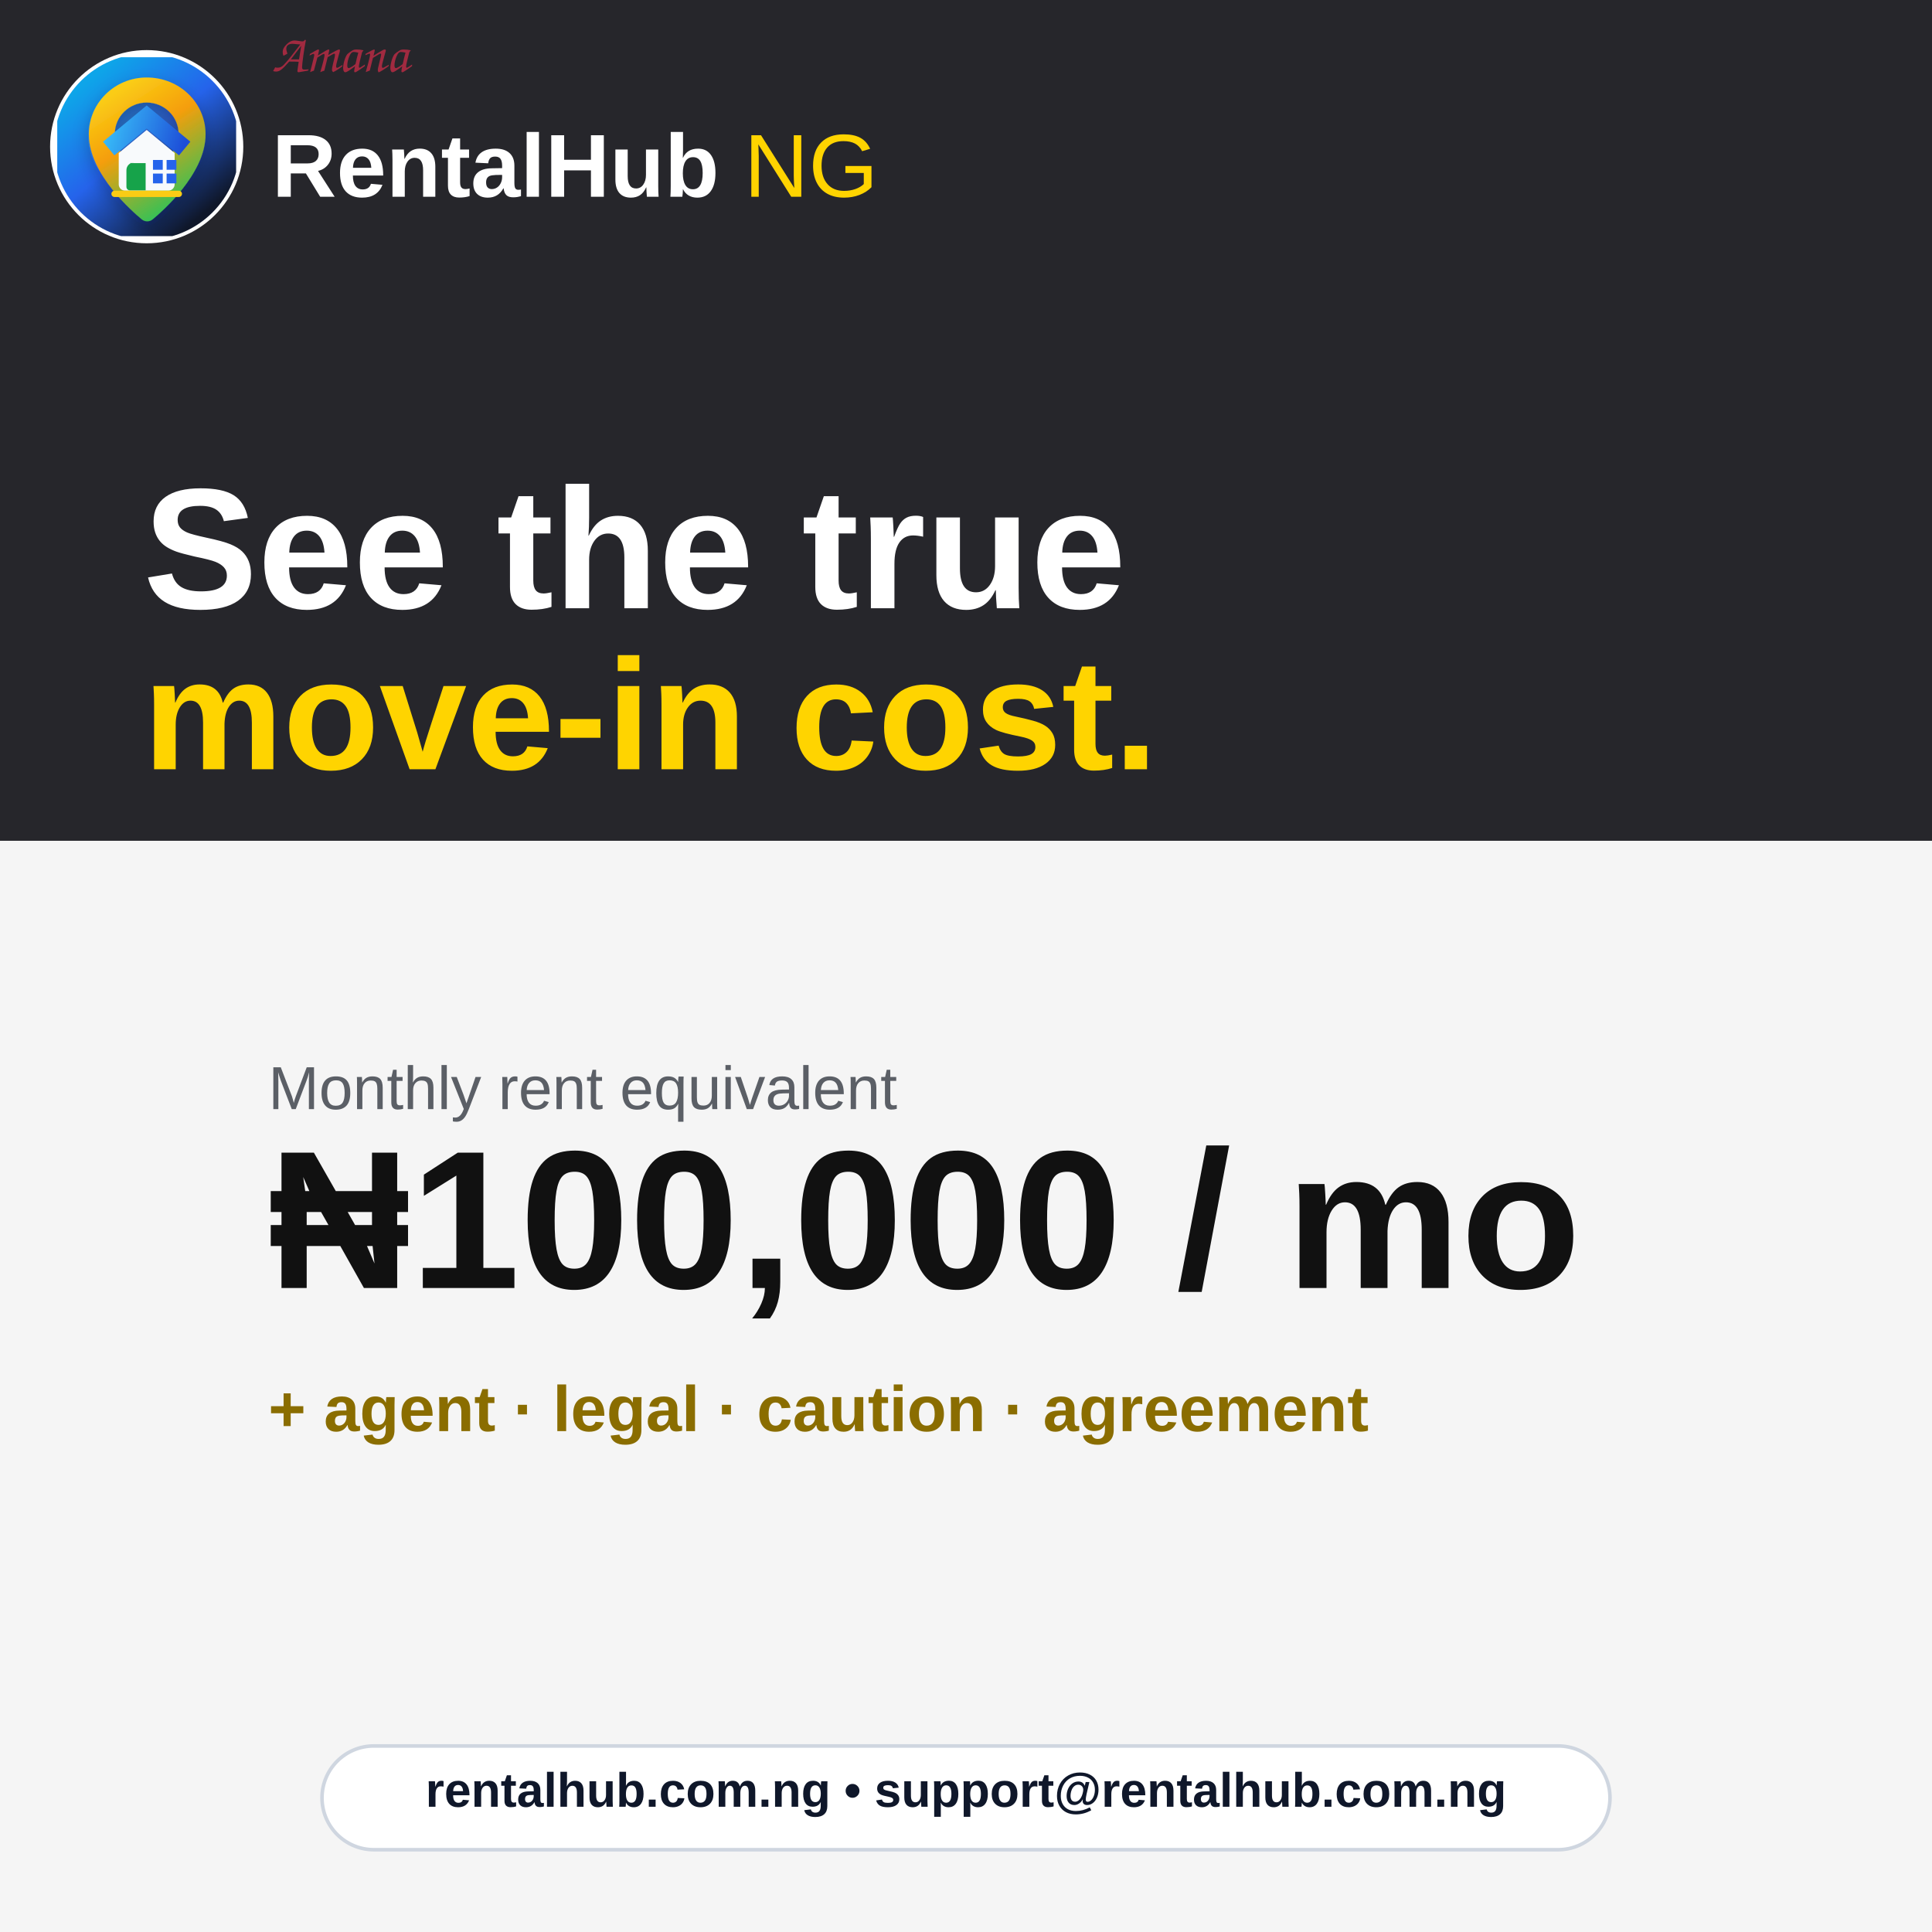
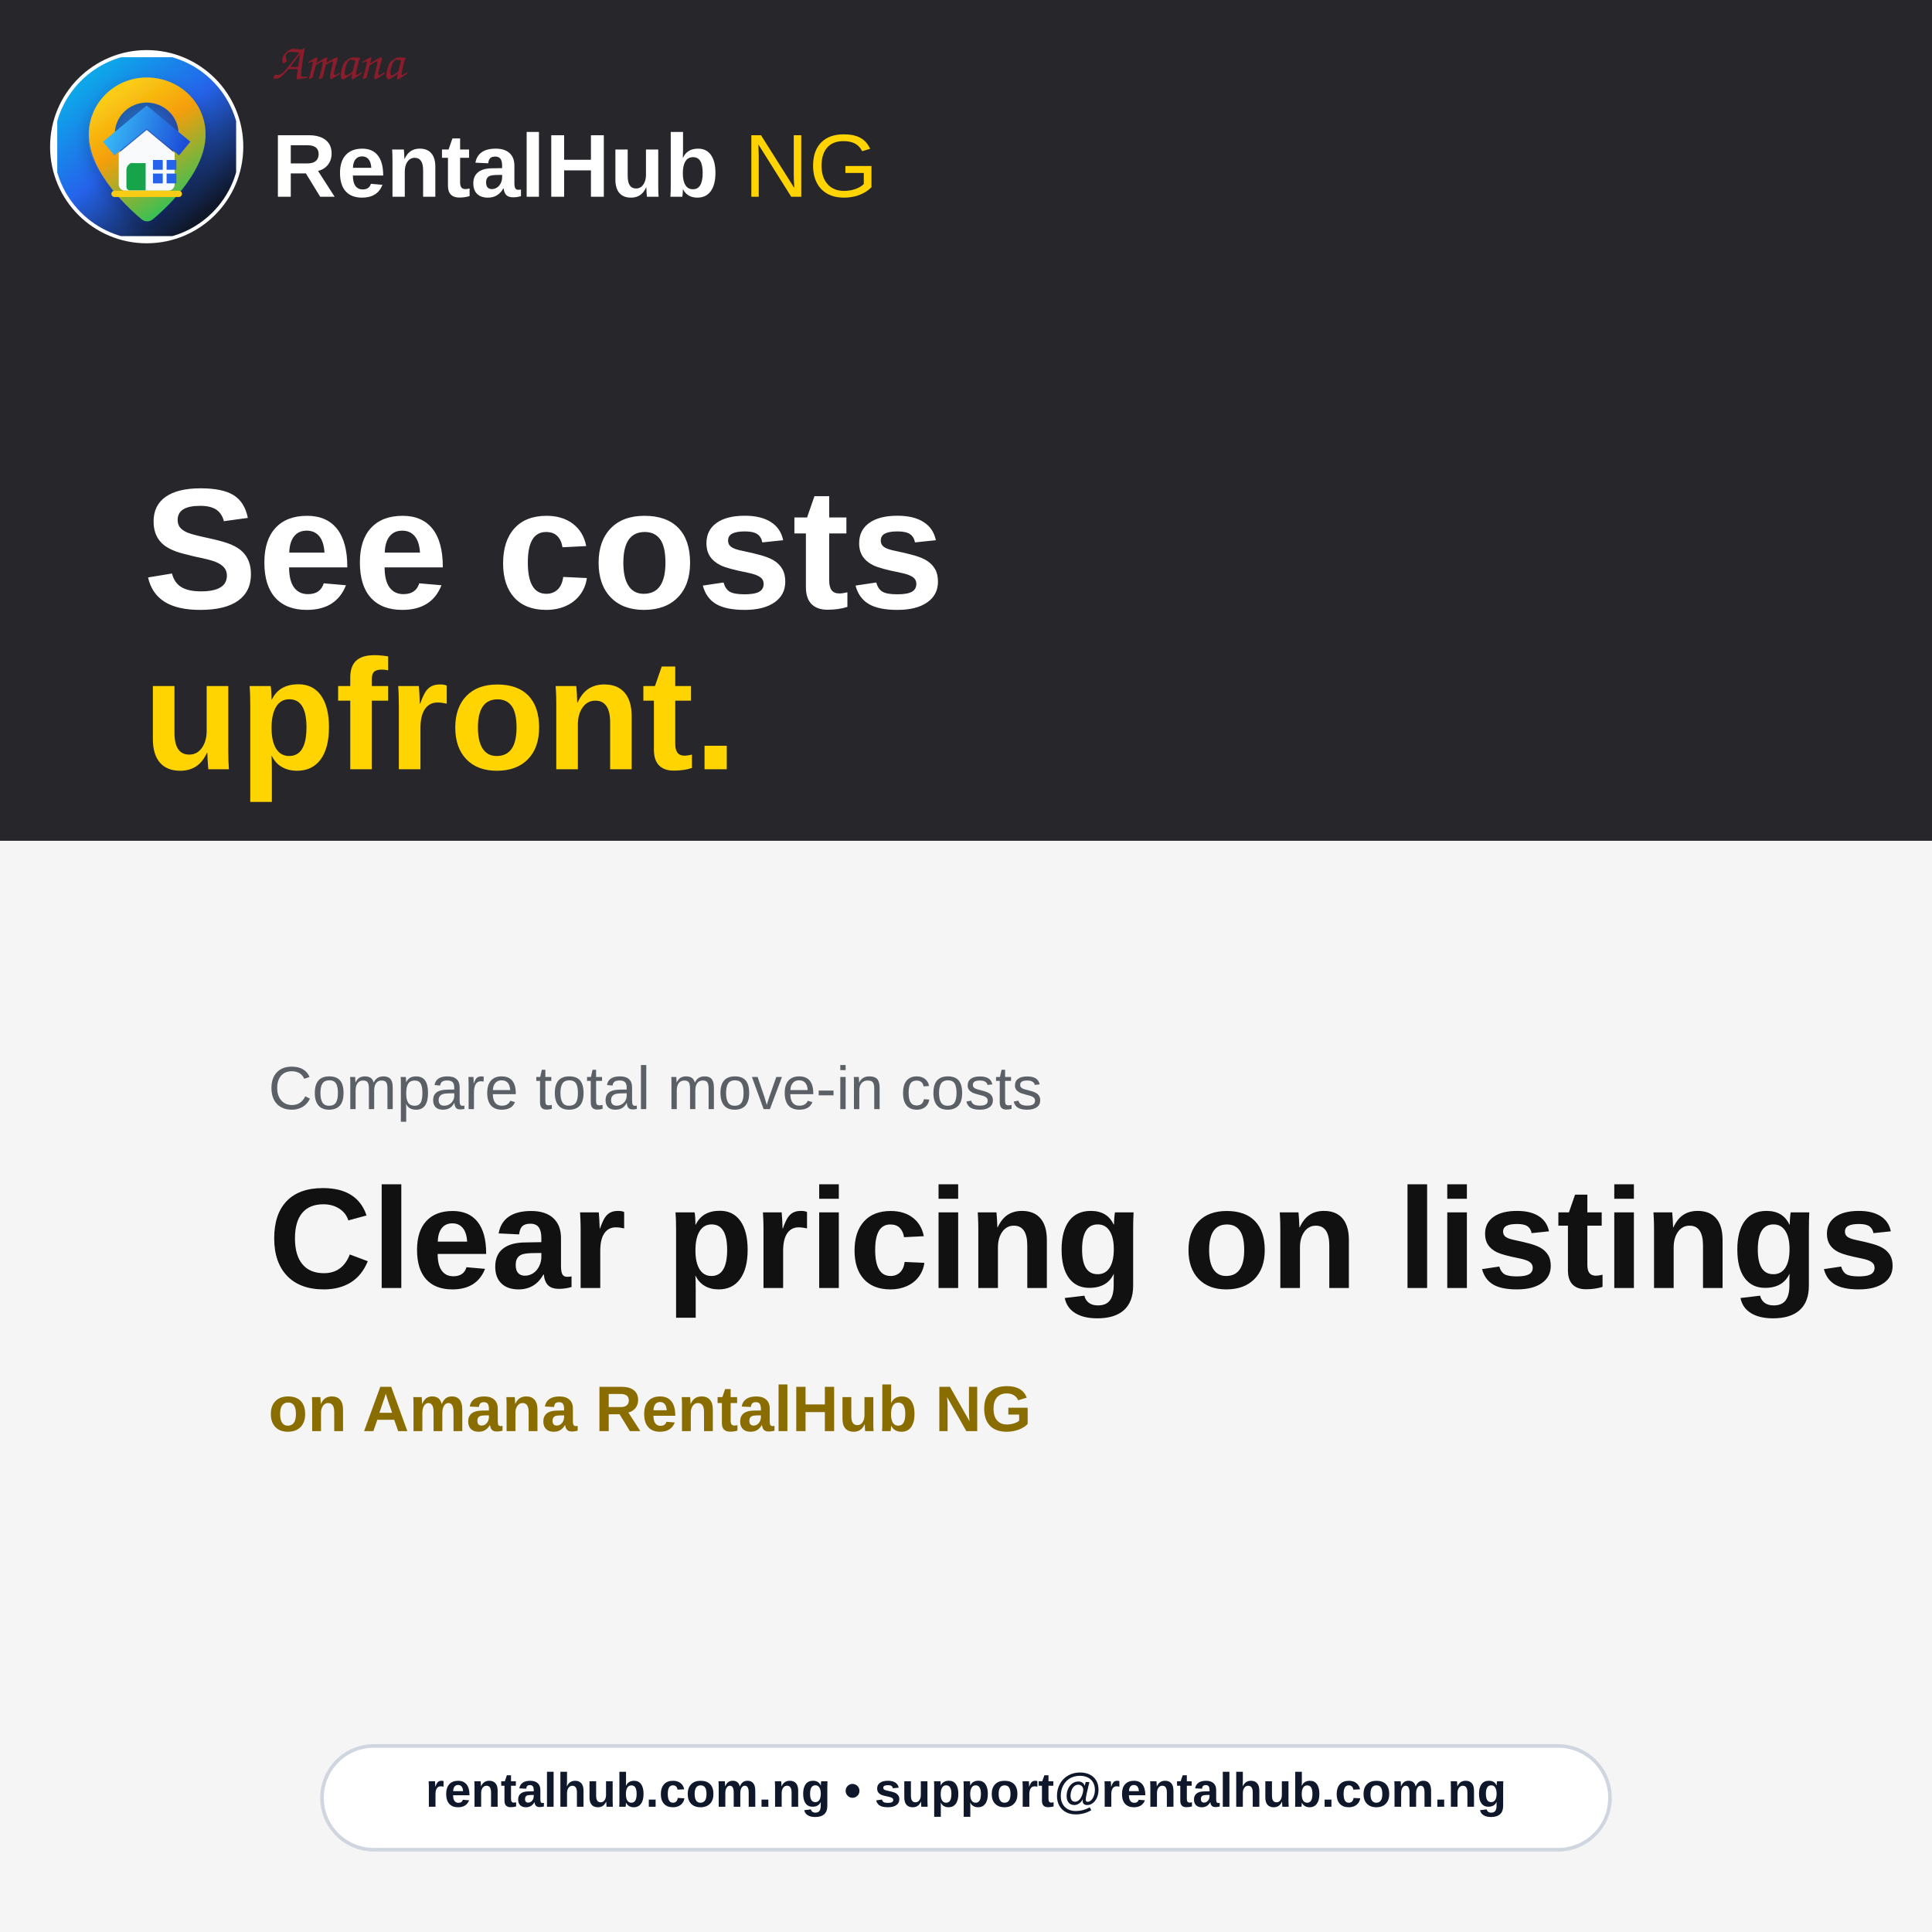
<svg xmlns="http://www.w3.org/2000/svg" width="1080" height="1080" viewBox="0 0 1080 1080" preserveAspectRatio="xMidYMid slice">
  <defs>
    <linearGradient id="sky" x1="96" x2="416" y1="62" y2="450" gradientUnits="userSpaceOnUse">
      <stop offset="0" stop-color="#0ea5e9" />
      <stop offset="0.46" stop-color="#2563eb" />
      <stop offset="1" stop-color="#0f172a" />
    </linearGradient>
    <linearGradient id="pin" x1="160" x2="372" y1="104" y2="430" gradientUnits="userSpaceOnUse">
      <stop offset="0" stop-color="#facc15" />
      <stop offset="0.38" stop-color="#f59e0b" />
      <stop offset="1" stop-color="#22c55e" />
    </linearGradient>
    <linearGradient id="roof" x1="148" x2="363" y1="180" y2="250" gradientUnits="userSpaceOnUse">
      <stop offset="0" stop-color="#38bdf8" />
      <stop offset="1" stop-color="#1d4ed8" />
    </linearGradient>
    <filter id="shadow" x="-25%" y="-20%" width="150%" height="160%">
      <feDropShadow dx="0" dy="20" stdDeviation="24" flood-color="#0f172a" flood-opacity="0.24" />
    </filter>
  </defs>
  <rect width="1080" height="1080" fill="#F5F5F5" />
  <rect height="470" width="1080" fill="#26262B" />
  <clipPath id="logoclip">
    <circle cx="82" cy="82" r="52" />
  </clipPath>
  <circle cx="82" cy="82" r="54" fill="#ffffff" />
  <g clip-path="url(#logoclip)">
    <g transform="translate(32, 32) scale(0.1953125)">
      <rect width="512" height="512" rx="112" fill="url(#sky)" />
      <circle cx="256" cy="226" r="168" fill="#ffffff" opacity="0.08" />
      <circle cx="256" cy="226" r="132" fill="#0f172a" opacity="0.2" />
      <path filter="url(#shadow)" d="M256 58c-91.4 0-165.5 72.7-165.5 162.4 0 115.4 128.2 224.2 151.4 243.6a24.5 24.5 0 0 0 31.2 0c23.2-19.4 151.4-128.2 151.4-243.6C424.5 130.7 350.4 58 256 58Zm0 250.8c-50.4 0-91.3-40.1-91.3-89.6S205.6 129.6 256 129.6s91.3 40.1 91.3 89.6-40.9 89.6-91.3 89.6Z" fill="url(#pin)" />
      <path d="M131 241.8 256 138l125 103.8-32.5 39.1L256 204.3l-92.5 76.6L131 241.8Z" fill="url(#roof)" />
      <path d="M176 274.2 256 208l80 66.2v89.6a18 18 0 0 1-18 18H194a18 18 0 0 1-18-18v-89.6Z" fill="#f8fafc" />
      <path d="M208 303h45v78h-45a10 10 0 0 1-10-10v-48a22 22 0 0 1 22-22Z" fill="#16a34a" />
      <path d="M274 294h28v28h-28v-28Zm39 0h28v28h-28v-28Zm-39 39h28v28h-28v-28Zm39 0h28v28h-28v-28Z" fill="#2563eb" />
      <path d="M164 391h184" stroke="#facc15" stroke-linecap="round" stroke-width="18" />
    </g>
  </g>
-   <text x="152" y="40" font-family="'Segoe Script', 'Brush Script MT', 'Lucida Handwriting', cursive" font-size="30" fill="#a12a40">Amana</text>
-   <text x="152" y="110" font-family="Arial, Helvetica, sans-serif" font-weight="800" font-size="50" fill="#FFFFFF">RentalHub <tspan font-weight="400" fill="#FFD400">NG</tspan>
-   </text>
-   <text x="80" y="340" font-family="Arial, Helvetica, sans-serif" font-weight="900" font-size="96" fill="#FFFFFF">See the true</text>
-   <text x="80" y="430" font-family="Arial, Helvetica, sans-serif" font-weight="900" font-size="88" fill="#FFD400">move-in cost.</text>
-   <text x="150" y="620" font-family="Arial, Helvetica, sans-serif" font-size="34" fill="#5b5f66">Monthly rent equivalent</text>
-   <text x="150" y="720" font-family="Arial, Helvetica, sans-serif" font-weight="800" font-size="110" fill="#111">₦100,000 / mo</text>
-   <text x="150" y="800" font-family="Arial, Helvetica, sans-serif" font-weight="600" font-size="36" fill="#8A6D00">+ agent · legal · caution · agreement</text>
+   <g class="brand-lockup">
+     <text x="152" y="44" font-family="'AmanaScript','Segoe Script','Brush Script MT','Lucida Handwriting',cursive" font-size="29" fill="#8B1C2B">Amana</text>
+     <text x="152" y="110" font-family="Arial,Helvetica,sans-serif" font-weight="800" font-size="50" fill="#FFFFFF">RentalHub <tspan font-weight="400" fill="#FFD400">NG</tspan>
+     </text>
+   </g>
+   <text x="80" y="340" font-family="Arial, Helvetica, sans-serif" font-weight="900" font-size="96" fill="#FFFFFF">See costs</text>
+   <text x="80" y="430" font-family="Arial, Helvetica, sans-serif" font-weight="900" font-size="88" fill="#FFD400">upfront.</text>
+   <text x="150" y="620" font-family="Arial, Helvetica, sans-serif" font-size="34" fill="#5b5f66">Compare total move-in costs</text>
+   <text x="150" y="720" font-family="Arial, Helvetica, sans-serif" font-weight="800" font-size="80" fill="#111">Clear pricing on listings</text>
+   <text x="150" y="800" font-family="Arial, Helvetica, sans-serif" font-weight="600" font-size="36" fill="#8A6D00">on Amana RentalHub NG</text>
  <rect x="180" y="976" width="720" height="58" rx="29" fill="#FFFFFF" stroke="#CFD6E0" stroke-width="2" />
-   <text x="540" y="1010" text-anchor="middle" font-family="Arial, Helvetica, sans-serif" font-weight="600" font-size="27" fill="#0f172a">rentalhub.com.ng  •  support@rentalhub.com.ng</text>
+   <text x="540" y="1010" text-anchor="middle" font-family="Arial,Helvetica,sans-serif" font-weight="600" font-size="27" fill="#0f172a">rentalhub.com.ng  •  support@rentalhub.com.ng</text>
</svg>
